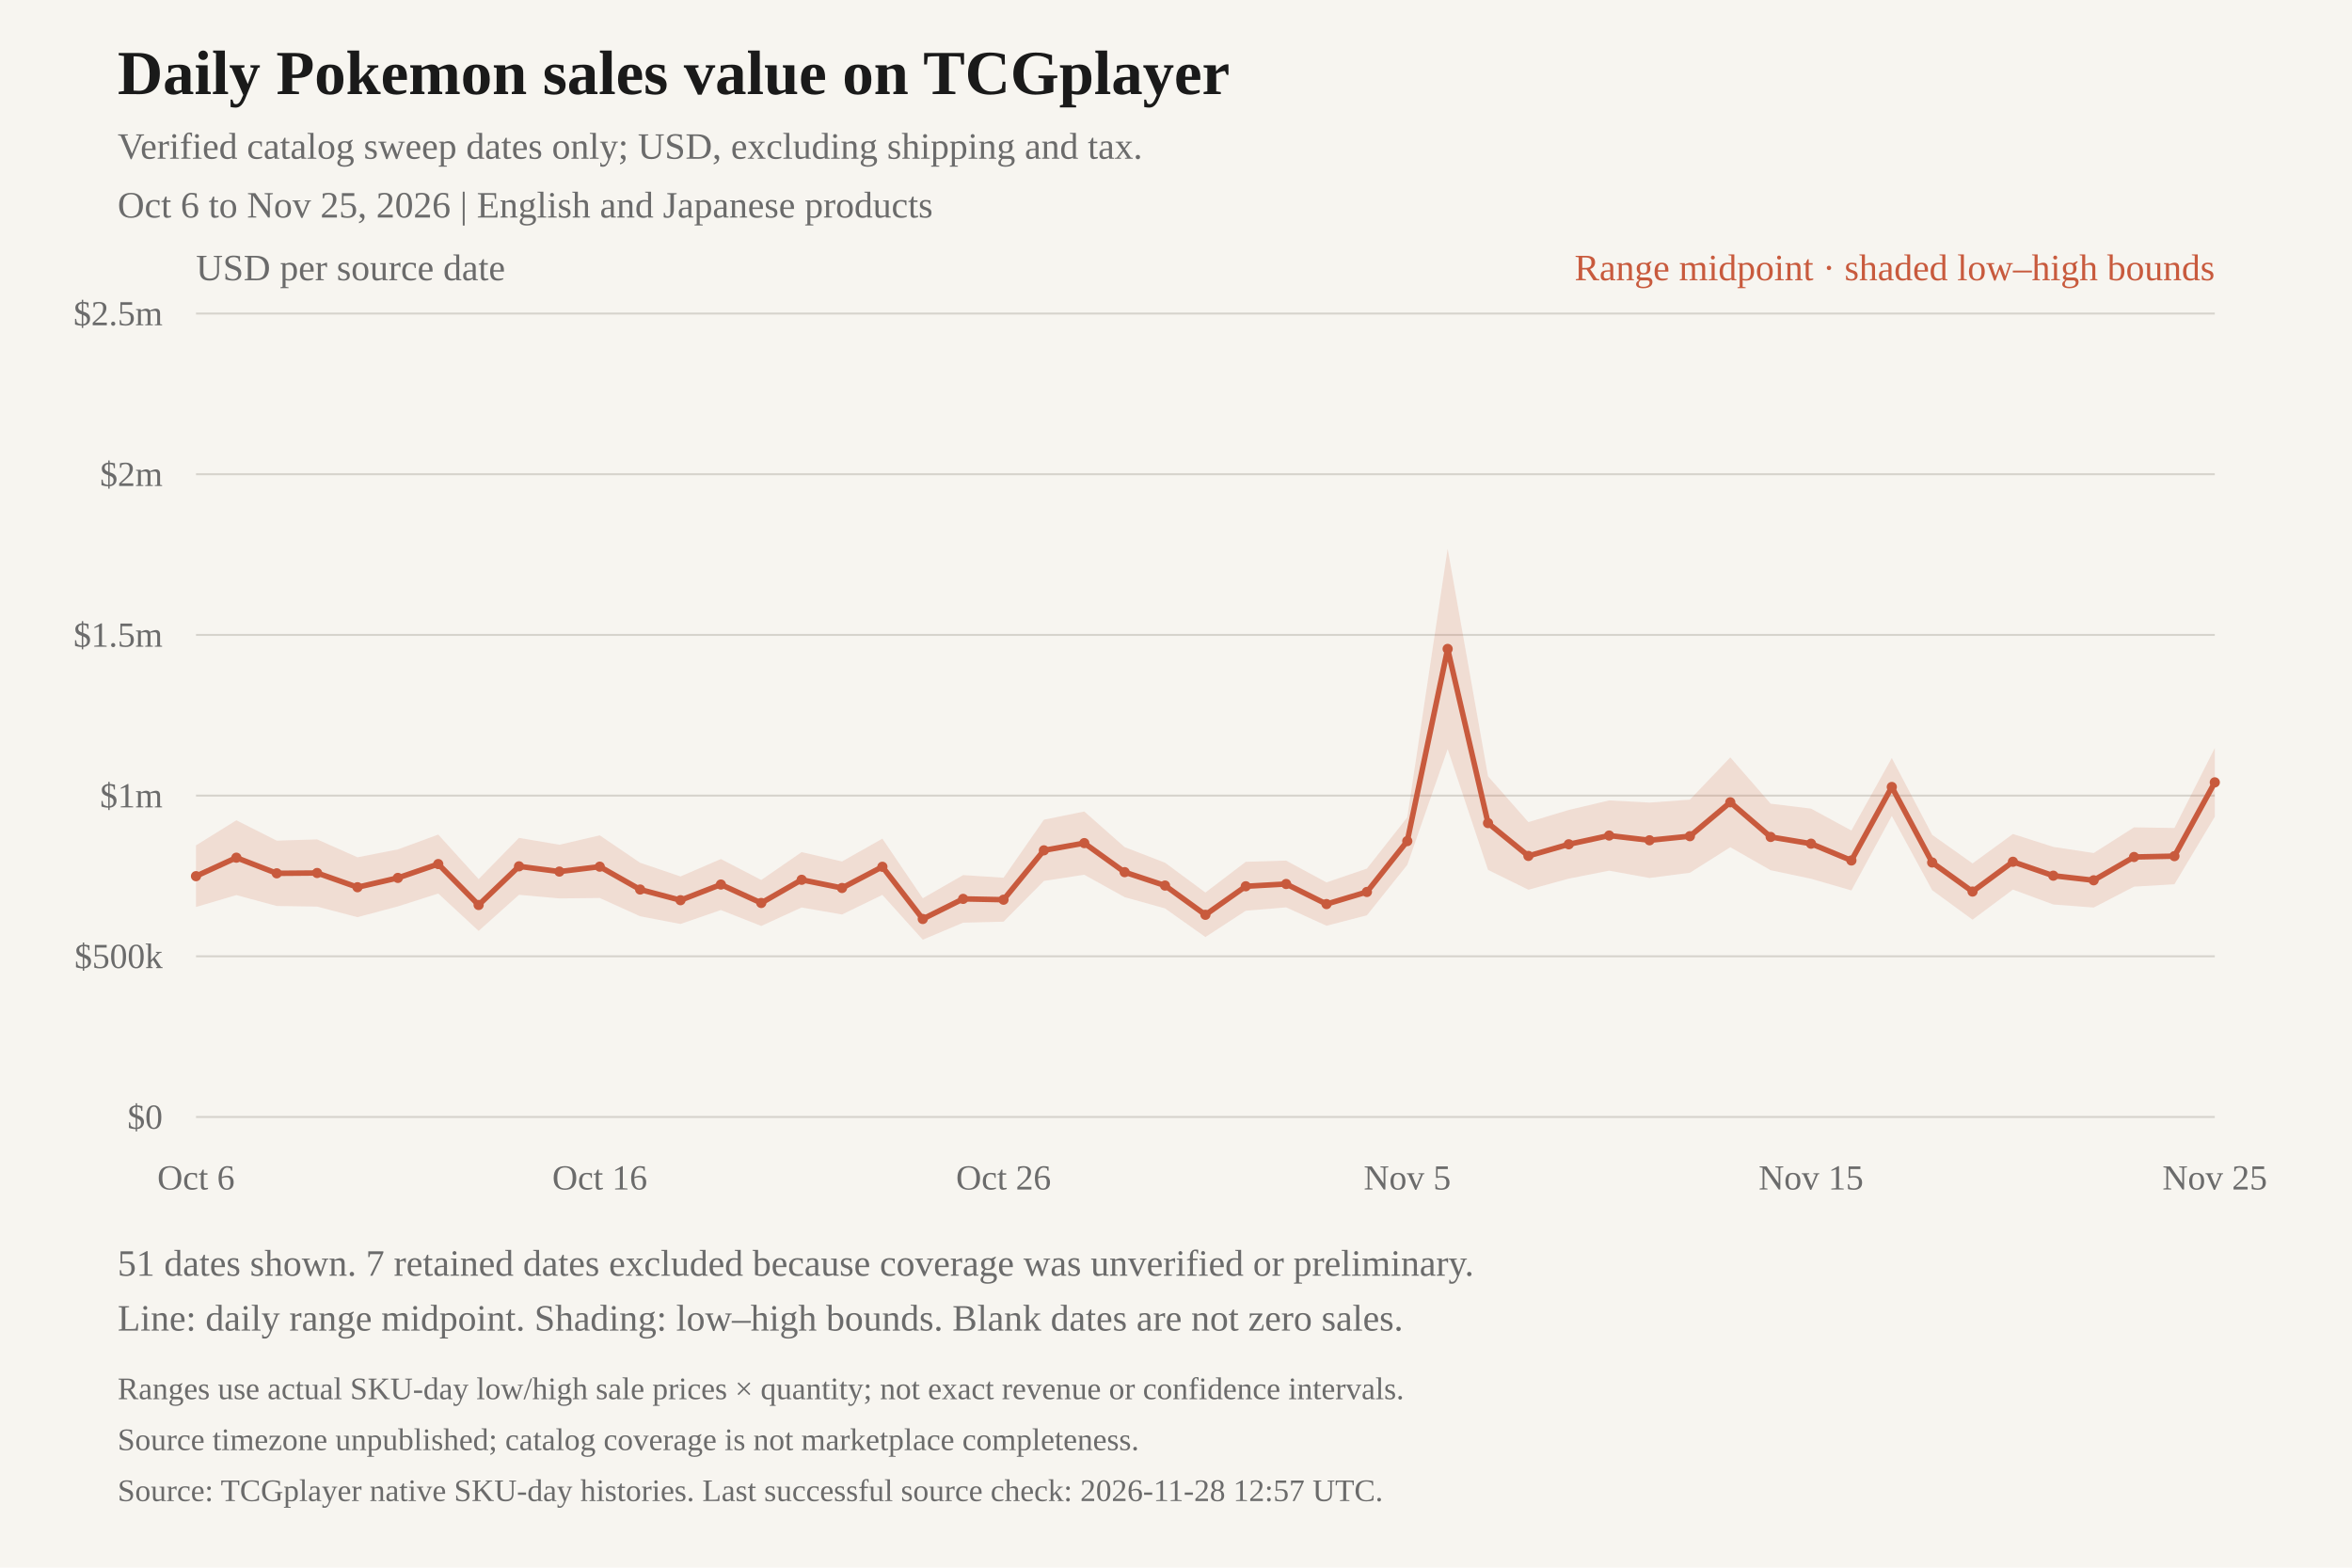
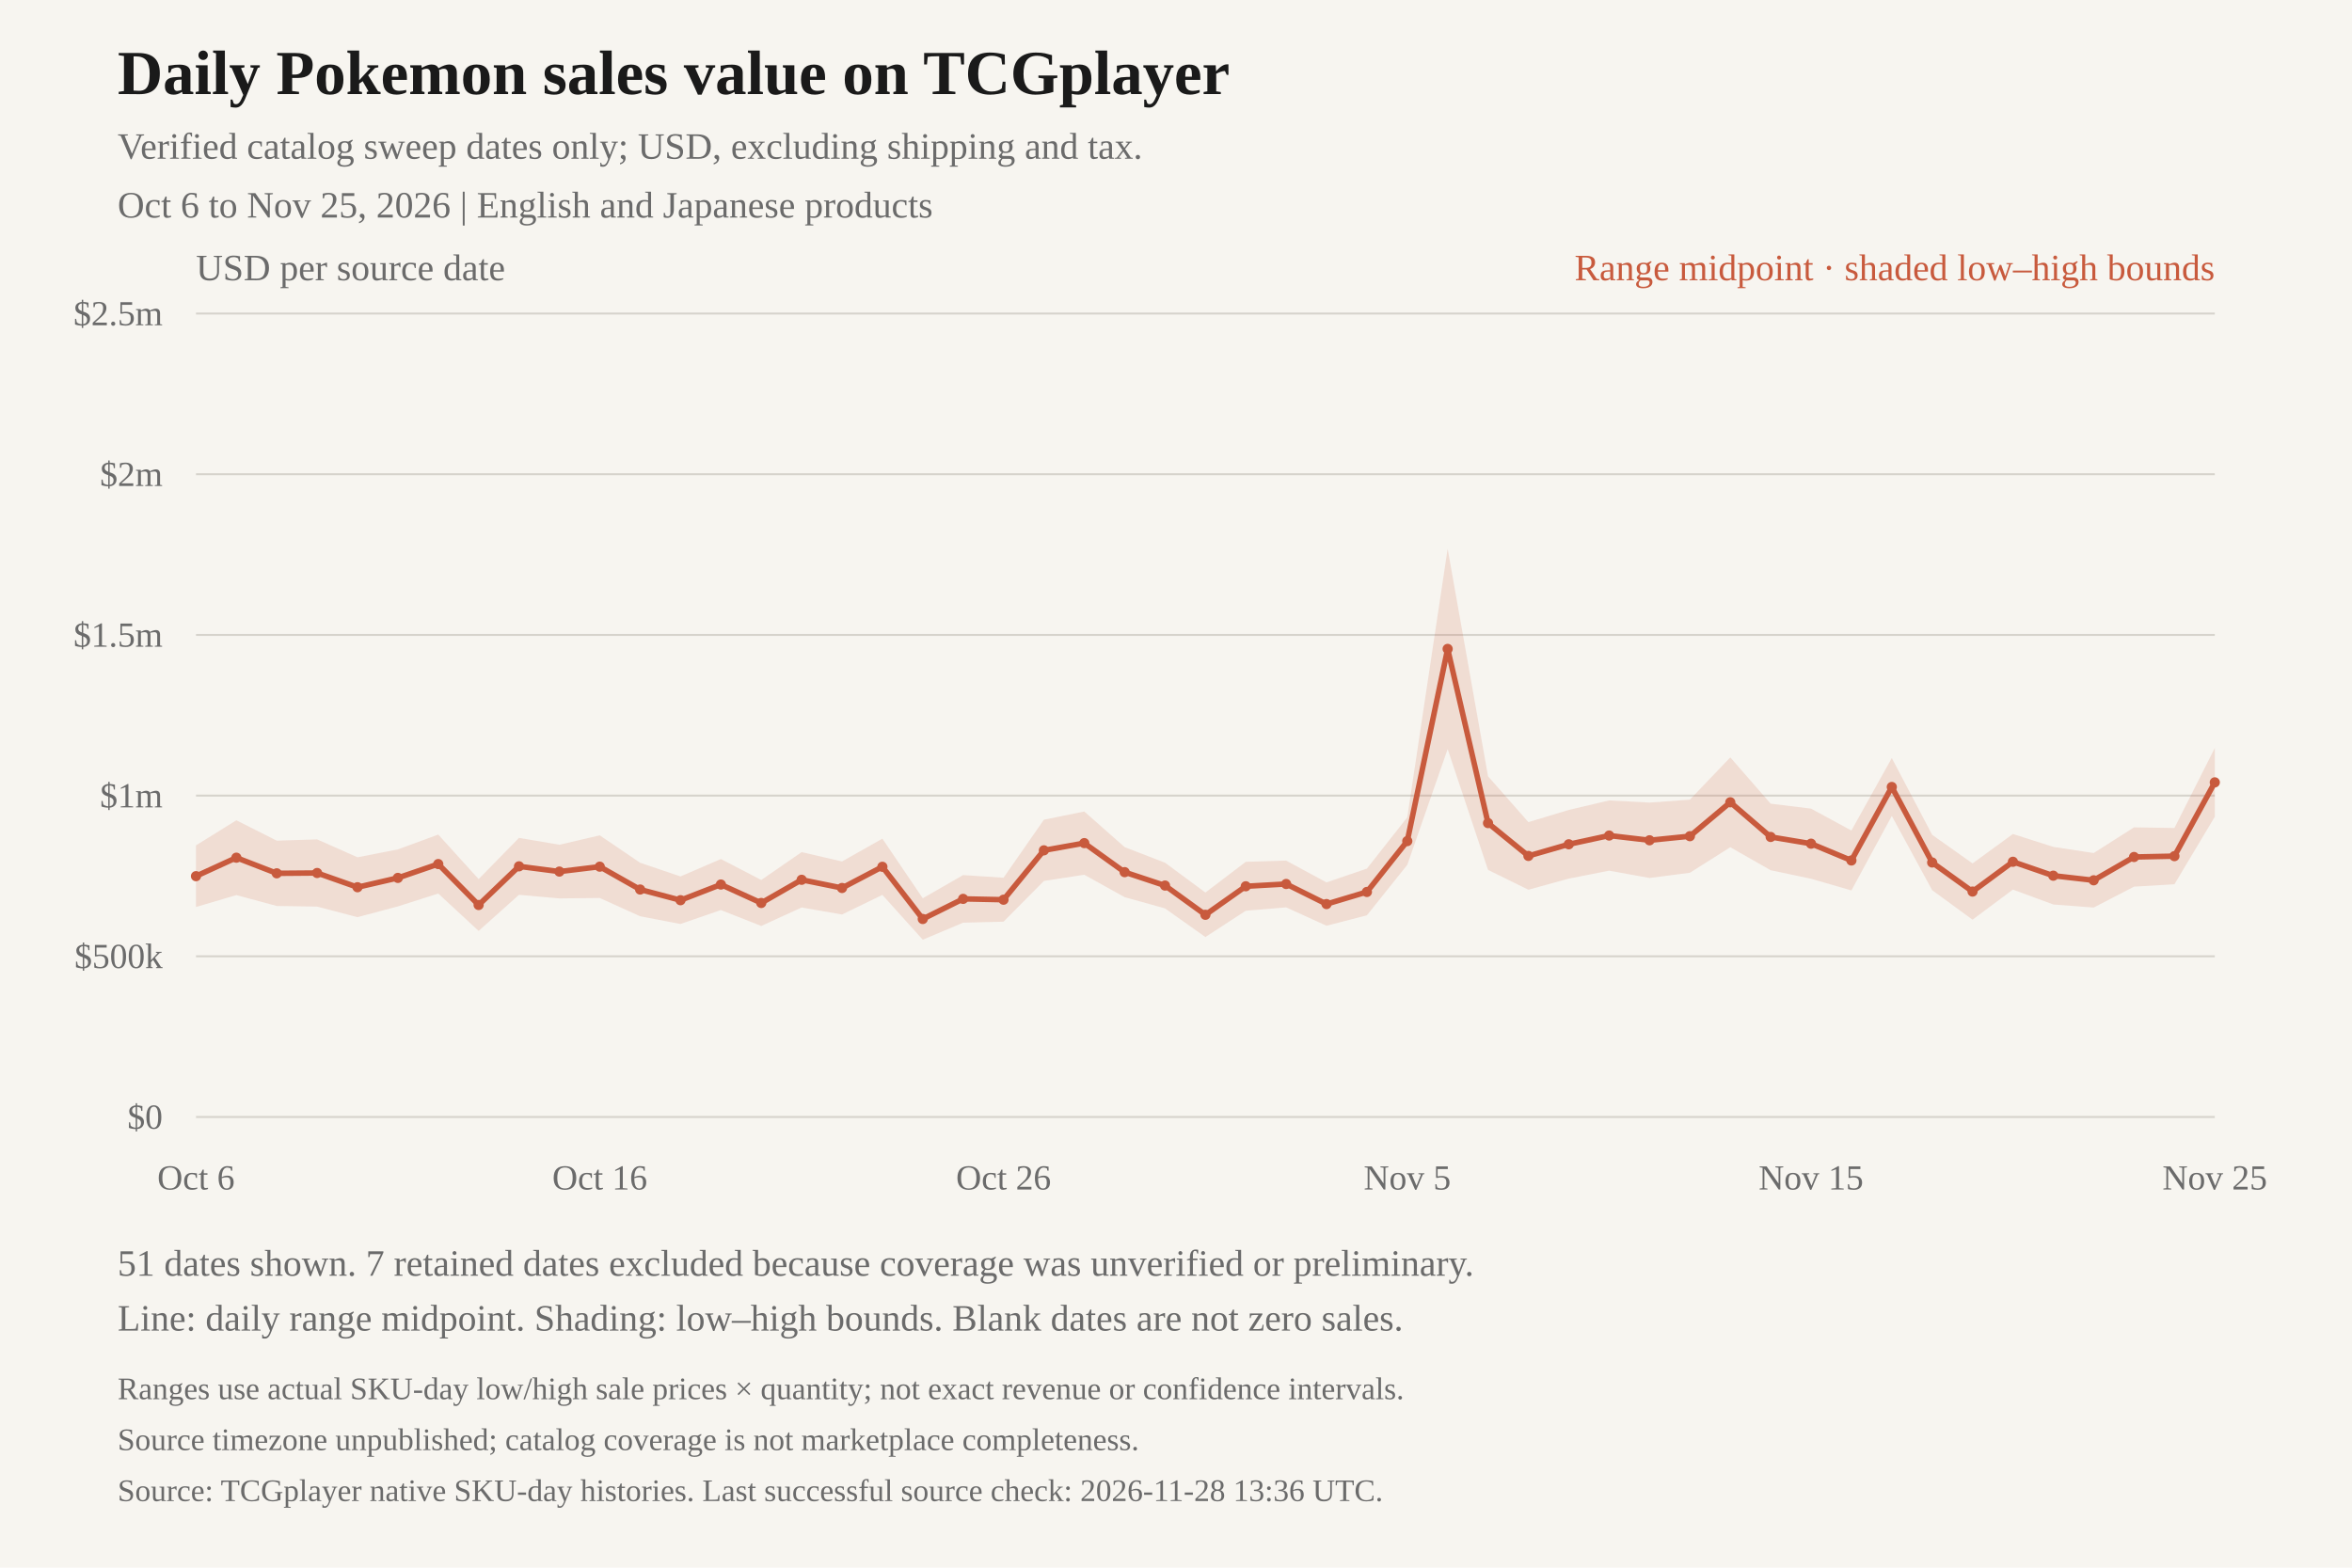
<svg xmlns="http://www.w3.org/2000/svg" width="1200" height="800" viewBox="0 0 1200 800" role="img" aria-labelledby="title description">
  <style>text{font-family:Georgia,"Liberation Serif","Times New Roman",serif;fill:#1A1A1A;font-size:19px}.title{font-size:32px;font-weight:600}.muted,.axis{fill:#6B6B6B}.axis{font-size:18px}.note{font-size:16px;fill:#6B6B6B}.grid{stroke:#D6D3CC;stroke-width:1}</style>
  <rect data-role="background" width="1200" height="800" fill="#F7F5F0" />
  <text x="60" y="48" class="title">Daily Pokemon sales value on TCGplayer</text>
  <text x="60" y="81" class="muted">Verified catalog sweep dates only; USD, excluding shipping and tax.</text>
  <text x="60" y="111" class="muted">Oct 6 to Nov 25, 2026 | English and Japanese products</text>
  <text x="100" y="143" class="muted">USD per source date</text>
  <text x="1130" y="143" text-anchor="end" style="fill:#C85A3D">Range midpoint · shaded low–high bounds</text>
  <path d="M100,570H1130" class="grid" />
  <text x="83" y="576" class="axis" text-anchor="end">$0</text>
  <path d="M100,488H1130" class="grid" />
  <text x="83" y="494" class="axis" text-anchor="end">$500k</text>
  <path d="M100,406H1130" class="grid" />
  <text x="83" y="412" class="axis" text-anchor="end">$1m</text>
  <path d="M100,324H1130" class="grid" />
  <text x="83" y="330" class="axis" text-anchor="end">$1.5m</text>
  <path d="M100,242H1130" class="grid" />
  <text x="83" y="248" class="axis" text-anchor="end">$2m</text>
  <path d="M100,160H1130" class="grid" />
  <text x="83" y="166" class="axis" text-anchor="end">$2.5m</text>
-   <polygon data-series="daily-band" points="100,431.395 120.6,418.596 141.2,428.993 161.8,428.347 182.4,437.483 203,433.454 223.6,425.889 244.2,448.6 264.8,427.569 285.4,431.071 306,426.287 326.6,440.279 347.2,447.253 367.8,438.369 388.4,449.058 409,434.841 429.6,439.616 450.2,427.977 470.8,458.392 491.4,446.556 512,447.917 532.6,418.306 553.2,414.107 573.8,432.3 594.4,440.241 615,455.468 635.6,439.795 656.2,439.174 676.8,450.3 697.4,443.246 718,417.086 738.6,280.034 759.2,396.153 779.8,419.533 800.4,413.322 821,408.458 841.6,409.566 862.2,408.054 882.8,386.495 903.4,410.127 924,412.644 944.6,423.828 965.2,386.825 985.8,426.008 1006.4,440.612 1027,425.587 1047.6,432.172 1068.2,435.314 1088.8,422.197 1109.4,422.538 1130,381.706 1130,416.78 1109.4,451.245 1088.8,452.462 1068.2,463.125 1047.6,461.564 1027,453.951 1006.4,469.323 985.8,454.266 965.2,416.371 944.6,454.391 924,448.424 903.4,444.075 882.8,432.337 862.2,445.372 841.6,448.033 821,444.31 800.4,448.363 779.8,454.039 759.2,443.908 738.6,382.255 718,441.352 697.4,467.087 676.8,472.409 656.2,463.036 635.6,464.752 615,478.179 594.4,463.563 573.8,457.823 553.2,446.38 532.6,449.56 512,470.34 491.4,470.849 470.8,479.541 450.2,456.674 429.6,466.671 409,463.09 388.4,472.524 367.8,464.4 347.2,471.512 326.6,467.575 306,458.248 285.4,458.461 264.8,456.626 244.2,475.046 223.6,455.971 203,462.546 182.4,468.031 161.8,462.639 141.2,462.325 120.6,456.767 100,462.839" fill="#C85A3D" fill-opacity="0.16" />
-   <polyline data-series="daily-midpoint" points="100,447.117 120.6,437.682 141.2,445.659 161.8,445.493 182.4,452.757 203,448 223.6,440.93 244.2,461.823 264.8,442.097 285.4,444.766 306,442.267 326.6,453.927 347.2,459.382 367.8,451.384 388.4,460.791 409,448.965 429.6,453.144 450.2,442.326 470.8,468.967 491.4,458.703 512,459.128 532.6,433.933 553.2,430.244 573.8,445.061 594.4,451.902 615,466.824 635.6,452.274 656.2,451.105 676.8,461.355 697.4,455.167 718,429.219 738.6,331.144 759.2,420.031 779.8,436.786 800.4,430.843 821,426.384 841.6,428.8 862.2,426.713 882.8,409.416 903.4,427.101 924,430.534 944.6,439.11 965.2,401.598 985.8,440.137 1006.4,454.968 1027,439.769 1047.6,446.868 1068.2,449.22 1088.8,437.33 1109.4,436.892 1130,399.243" fill="none" stroke="#C85A3D" stroke-width="2.8" stroke-linejoin="round" stroke-linecap="round" />
+   <polygon data-series="daily-band" points="100,431.395 120.6,418.596 141.2,428.993 161.8,428.347 182.4,437.483 203,433.454 223.6,425.889 244.2,448.6 264.8,427.569 285.4,431.071 306,426.287 326.6,440.279 347.2,447.253 367.8,438.369 388.4,449.058 409,434.841 429.6,439.616 450.2,427.977 470.8,458.392 491.4,446.556 512,447.917 532.6,418.306 553.2,414.107 573.8,432.3 594.4,440.241 615,455.468 635.6,439.795 656.2,439.174 676.8,450.3 697.4,443.246 718,417.086 738.6,280.034 759.2,396.153 779.8,419.533 800.4,413.322 821,408.459 841.6,409.566 862.2,408.056 882.8,386.495 903.4,410.127 924,412.644 944.6,423.828 965.2,386.829 985.8,426.008 1006.4,440.612 1027,425.587 1047.6,432.172 1068.2,435.314 1088.8,422.197 1109.4,422.538 1130,381.709 1130,416.783 1109.4,451.245 1088.8,452.462 1068.2,463.125 1047.6,461.564 1027,453.951 1006.4,469.323 985.8,454.266 965.2,416.373 944.6,454.391 924,448.424 903.4,444.076 882.8,432.337 862.2,445.374 841.6,448.033 821,444.31 800.4,448.363 779.8,454.039 759.2,443.908 738.6,382.255 718,441.352 697.4,467.087 676.8,472.409 656.2,463.036 635.6,464.752 615,478.179 594.4,463.563 573.8,457.823 553.2,446.38 532.6,449.56 512,470.34 491.4,470.849 470.8,479.541 450.2,456.674 429.6,466.671 409,463.09 388.4,472.524 367.8,464.4 347.2,471.512 326.6,467.575 306,458.248 285.4,458.461 264.8,456.626 244.2,475.046 223.6,455.971 203,462.546 182.4,468.031 161.8,462.639 141.2,462.325 120.6,456.767 100,462.839" fill="#C85A3D" fill-opacity="0.16" />
+   <polyline data-series="daily-midpoint" points="100,447.117 120.6,437.682 141.2,445.659 161.8,445.493 182.4,452.757 203,448 223.6,440.93 244.2,461.823 264.8,442.097 285.4,444.766 306,442.267 326.6,453.927 347.2,459.382 367.8,451.384 388.4,460.791 409,448.965 429.6,453.144 450.2,442.326 470.8,468.967 491.4,458.703 512,459.128 532.6,433.933 553.2,430.244 573.8,445.061 594.4,451.902 615,466.824 635.6,452.274 656.2,451.105 676.8,461.355 697.4,455.167 718,429.219 738.6,331.144 759.2,420.031 779.8,436.786 800.4,430.843 821,426.384 841.6,428.8 862.2,426.715 882.8,409.416 903.4,427.101 924,430.534 944.6,439.11 965.2,401.601 985.8,440.137 1006.4,454.968 1027,439.769 1047.6,446.868 1068.2,449.22 1088.8,437.33 1109.4,436.892 1130,399.246" fill="none" stroke="#C85A3D" stroke-width="2.8" stroke-linejoin="round" stroke-linecap="round" />
  <circle data-series="daily-observation" cx="100" cy="447.117" r="2.6" fill="#C85A3D" />
  <circle data-series="daily-observation" cx="120.6" cy="437.682" r="2.6" fill="#C85A3D" />
  <circle data-series="daily-observation" cx="141.2" cy="445.659" r="2.6" fill="#C85A3D" />
  <circle data-series="daily-observation" cx="161.8" cy="445.493" r="2.6" fill="#C85A3D" />
  <circle data-series="daily-observation" cx="182.4" cy="452.757" r="2.6" fill="#C85A3D" />
  <circle data-series="daily-observation" cx="203" cy="448" r="2.6" fill="#C85A3D" />
  <circle data-series="daily-observation" cx="223.6" cy="440.93" r="2.6" fill="#C85A3D" />
  <circle data-series="daily-observation" cx="244.2" cy="461.823" r="2.6" fill="#C85A3D" />
  <circle data-series="daily-observation" cx="264.8" cy="442.097" r="2.6" fill="#C85A3D" />
  <circle data-series="daily-observation" cx="285.4" cy="444.766" r="2.6" fill="#C85A3D" />
  <circle data-series="daily-observation" cx="306" cy="442.267" r="2.6" fill="#C85A3D" />
  <circle data-series="daily-observation" cx="326.6" cy="453.927" r="2.6" fill="#C85A3D" />
  <circle data-series="daily-observation" cx="347.2" cy="459.382" r="2.6" fill="#C85A3D" />
  <circle data-series="daily-observation" cx="367.8" cy="451.384" r="2.6" fill="#C85A3D" />
  <circle data-series="daily-observation" cx="388.4" cy="460.791" r="2.6" fill="#C85A3D" />
  <circle data-series="daily-observation" cx="409" cy="448.965" r="2.6" fill="#C85A3D" />
  <circle data-series="daily-observation" cx="429.6" cy="453.144" r="2.6" fill="#C85A3D" />
  <circle data-series="daily-observation" cx="450.2" cy="442.326" r="2.6" fill="#C85A3D" />
  <circle data-series="daily-observation" cx="470.8" cy="468.967" r="2.6" fill="#C85A3D" />
  <circle data-series="daily-observation" cx="491.4" cy="458.703" r="2.6" fill="#C85A3D" />
  <circle data-series="daily-observation" cx="512" cy="459.128" r="2.6" fill="#C85A3D" />
  <circle data-series="daily-observation" cx="532.6" cy="433.933" r="2.6" fill="#C85A3D" />
  <circle data-series="daily-observation" cx="553.2" cy="430.244" r="2.6" fill="#C85A3D" />
  <circle data-series="daily-observation" cx="573.8" cy="445.061" r="2.6" fill="#C85A3D" />
  <circle data-series="daily-observation" cx="594.4" cy="451.902" r="2.6" fill="#C85A3D" />
  <circle data-series="daily-observation" cx="615" cy="466.824" r="2.6" fill="#C85A3D" />
  <circle data-series="daily-observation" cx="635.6" cy="452.274" r="2.6" fill="#C85A3D" />
  <circle data-series="daily-observation" cx="656.2" cy="451.105" r="2.6" fill="#C85A3D" />
  <circle data-series="daily-observation" cx="676.8" cy="461.355" r="2.6" fill="#C85A3D" />
  <circle data-series="daily-observation" cx="697.4" cy="455.167" r="2.6" fill="#C85A3D" />
  <circle data-series="daily-observation" cx="718" cy="429.219" r="2.6" fill="#C85A3D" />
  <circle data-series="daily-observation" cx="738.6" cy="331.144" r="2.6" fill="#C85A3D" />
  <circle data-series="daily-observation" cx="759.2" cy="420.031" r="2.6" fill="#C85A3D" />
  <circle data-series="daily-observation" cx="779.8" cy="436.786" r="2.6" fill="#C85A3D" />
  <circle data-series="daily-observation" cx="800.4" cy="430.843" r="2.6" fill="#C85A3D" />
  <circle data-series="daily-observation" cx="821" cy="426.384" r="2.6" fill="#C85A3D" />
  <circle data-series="daily-observation" cx="841.6" cy="428.8" r="2.6" fill="#C85A3D" />
-   <circle data-series="daily-observation" cx="862.2" cy="426.713" r="2.6" fill="#C85A3D" />
+   <circle data-series="daily-observation" cx="862.2" cy="426.715" r="2.6" fill="#C85A3D" />
  <circle data-series="daily-observation" cx="882.8" cy="409.416" r="2.6" fill="#C85A3D" />
  <circle data-series="daily-observation" cx="903.4" cy="427.101" r="2.6" fill="#C85A3D" />
  <circle data-series="daily-observation" cx="924" cy="430.534" r="2.6" fill="#C85A3D" />
  <circle data-series="daily-observation" cx="944.6" cy="439.11" r="2.6" fill="#C85A3D" />
-   <circle data-series="daily-observation" cx="965.2" cy="401.598" r="2.6" fill="#C85A3D" />
+   <circle data-series="daily-observation" cx="965.2" cy="401.601" r="2.6" fill="#C85A3D" />
  <circle data-series="daily-observation" cx="985.8" cy="440.137" r="2.6" fill="#C85A3D" />
  <circle data-series="daily-observation" cx="1006.4" cy="454.968" r="2.6" fill="#C85A3D" />
  <circle data-series="daily-observation" cx="1027" cy="439.769" r="2.6" fill="#C85A3D" />
  <circle data-series="daily-observation" cx="1047.6" cy="446.868" r="2.6" fill="#C85A3D" />
  <circle data-series="daily-observation" cx="1068.2" cy="449.22" r="2.6" fill="#C85A3D" />
  <circle data-series="daily-observation" cx="1088.8" cy="437.33" r="2.6" fill="#C85A3D" />
  <circle data-series="daily-observation" cx="1109.4" cy="436.892" r="2.6" fill="#C85A3D" />
-   <circle data-series="daily-observation" cx="1130" cy="399.243" r="2.6" fill="#C85A3D" />
+   <circle data-series="daily-observation" cx="1130" cy="399.246" r="2.6" fill="#C85A3D" />
  <text x="100" y="607" class="axis" text-anchor="middle">Oct 6</text>
  <text x="306" y="607" class="axis" text-anchor="middle">Oct 16</text>
  <text x="512" y="607" class="axis" text-anchor="middle">Oct 26</text>
  <text x="718" y="607" class="axis" text-anchor="middle">Nov 5</text>
  <text x="924" y="607" class="axis" text-anchor="middle">Nov 15</text>
  <text x="1130" y="607" class="axis" text-anchor="middle">Nov 25</text>
  <text x="60" y="651" class="muted">51 dates shown. 7 retained dates excluded because coverage was unverified or preliminary.</text>
  <text x="60" y="679" class="muted">Line: daily range midpoint. Shading: low–high bounds. Blank dates are not zero sales.</text>
  <text x="60" y="714" class="note">Ranges use actual SKU-day low/high sale prices × quantity; not exact revenue or confidence intervals.</text>
  <text x="60" y="740" class="note">Source timezone unpublished; catalog coverage is not marketplace completeness.</text>
-   <text x="60" y="766" class="note">Source: TCGplayer native SKU-day histories. Last successful source check: 2026-11-28 12:57 UTC.</text>
+   <text x="60" y="766" class="note">Source: TCGplayer native SKU-day histories. Last successful source check: 2026-11-28 13:36 UTC.</text>
</svg>
